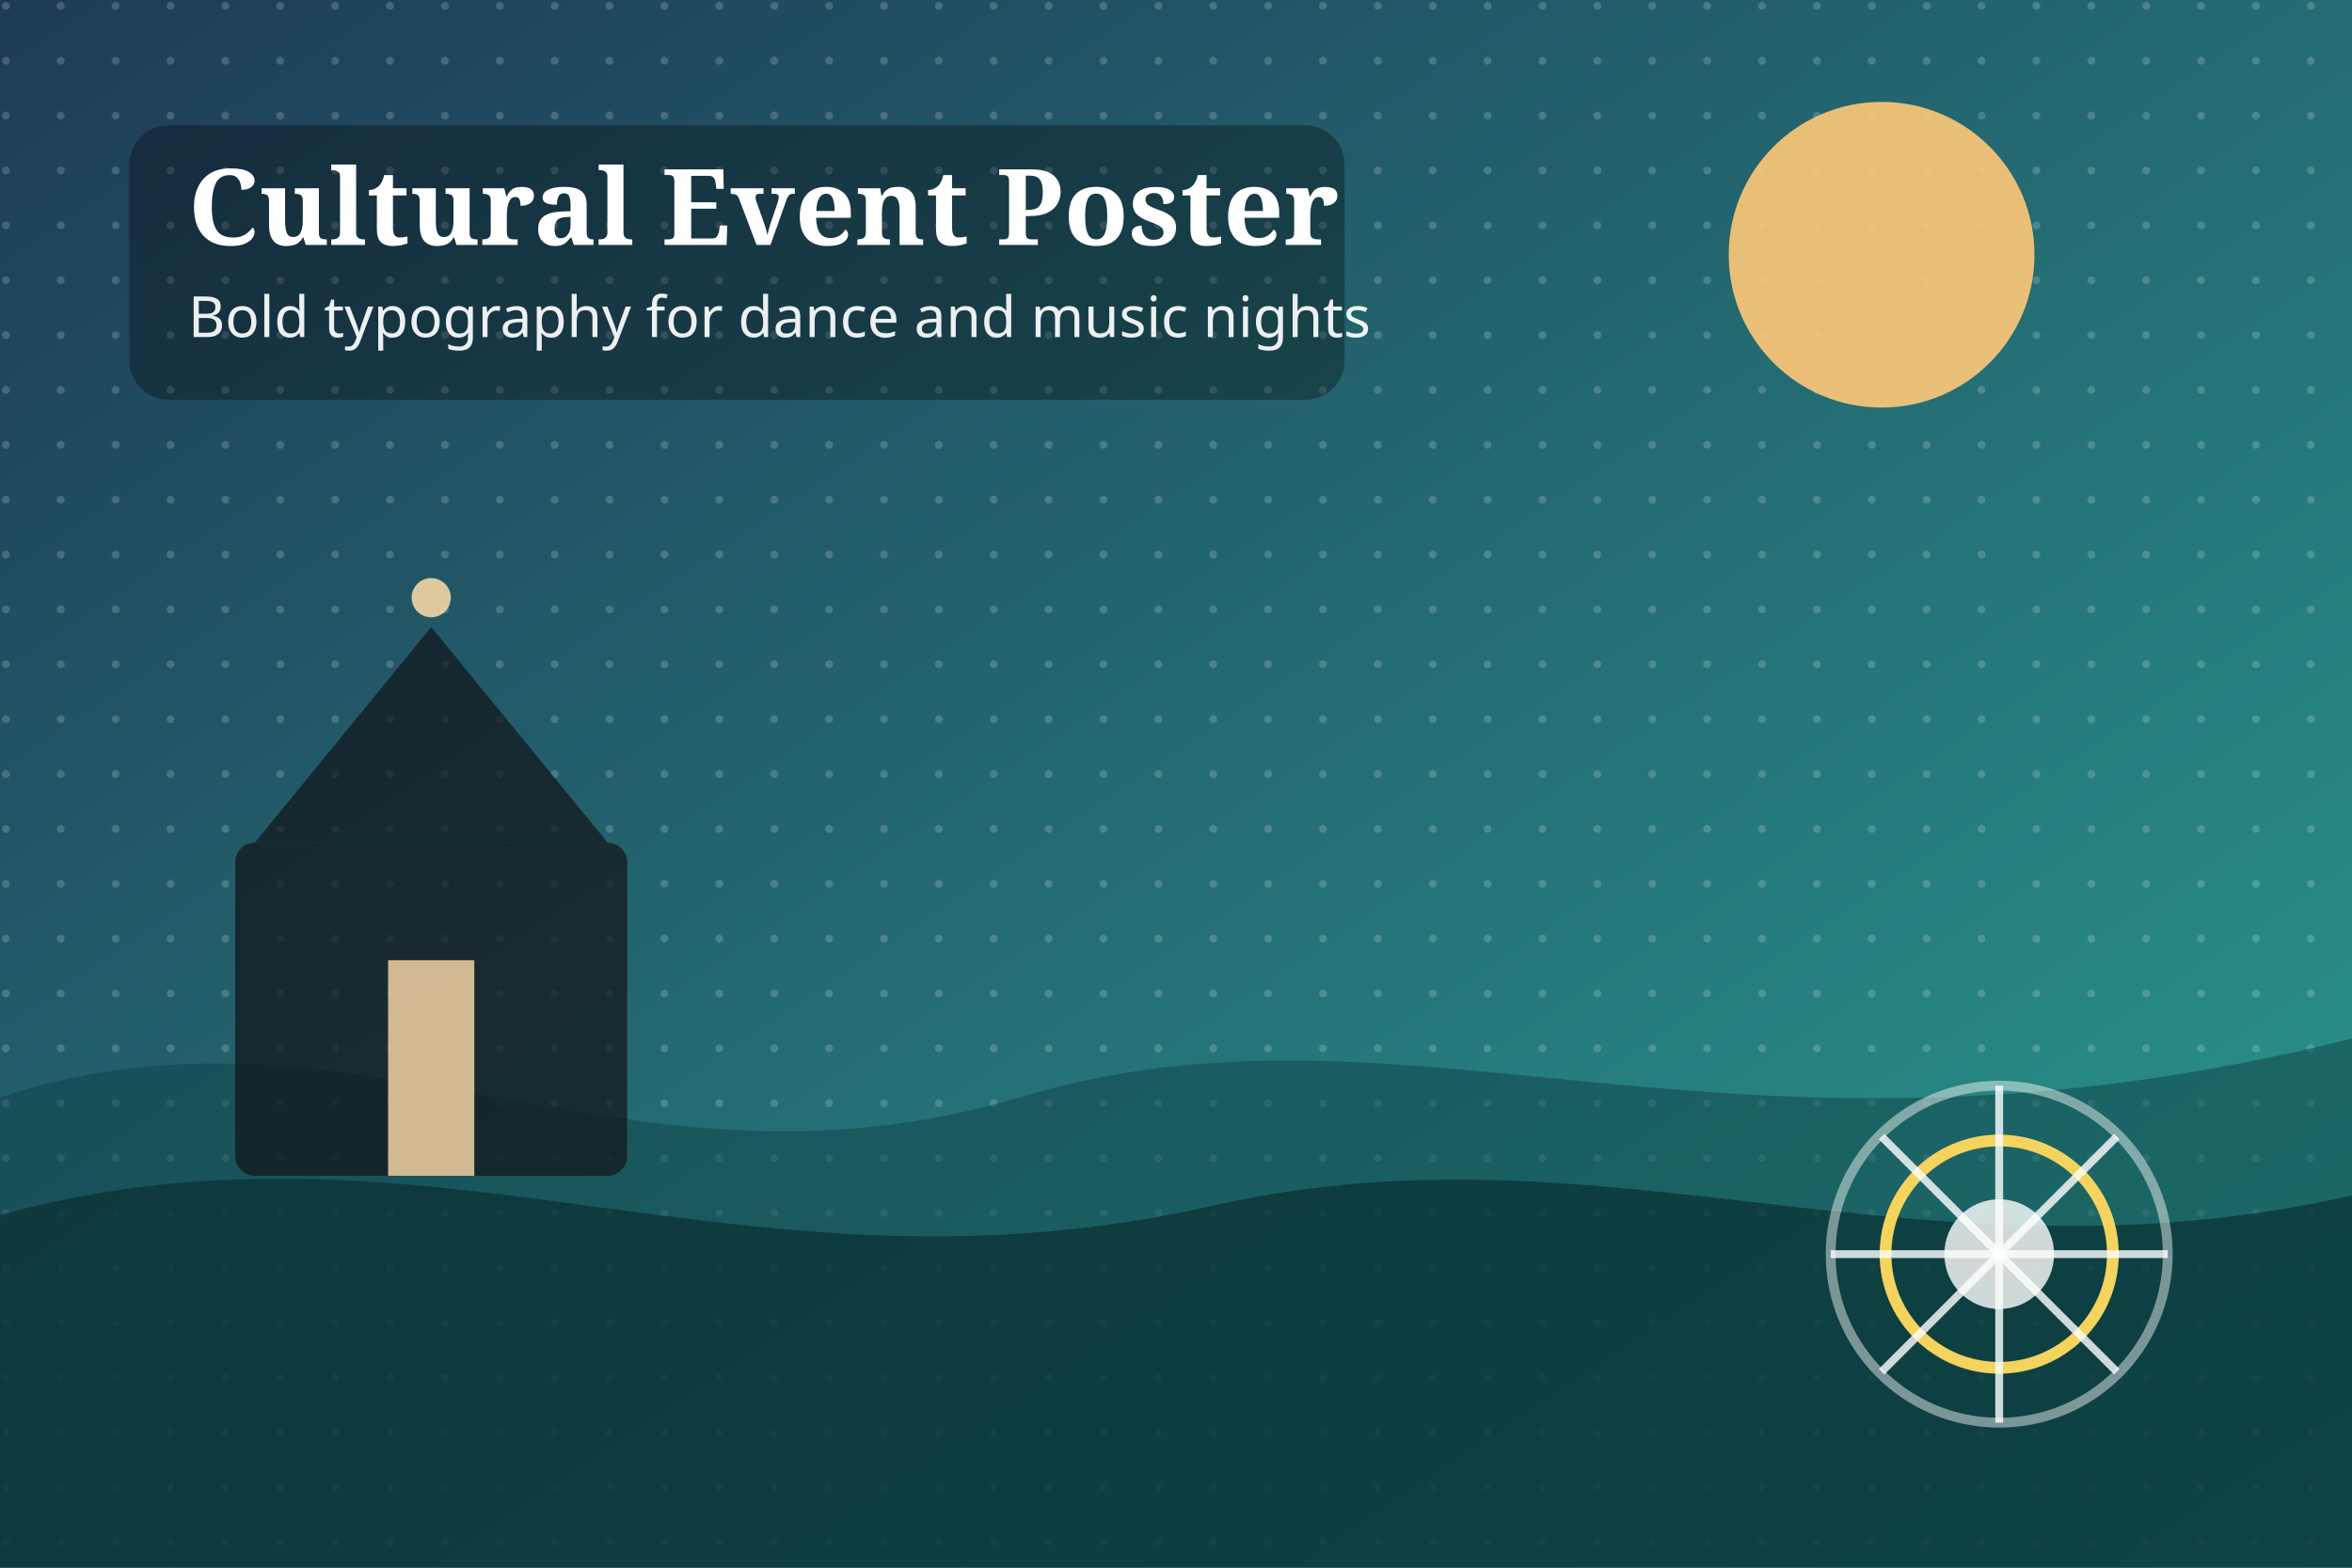
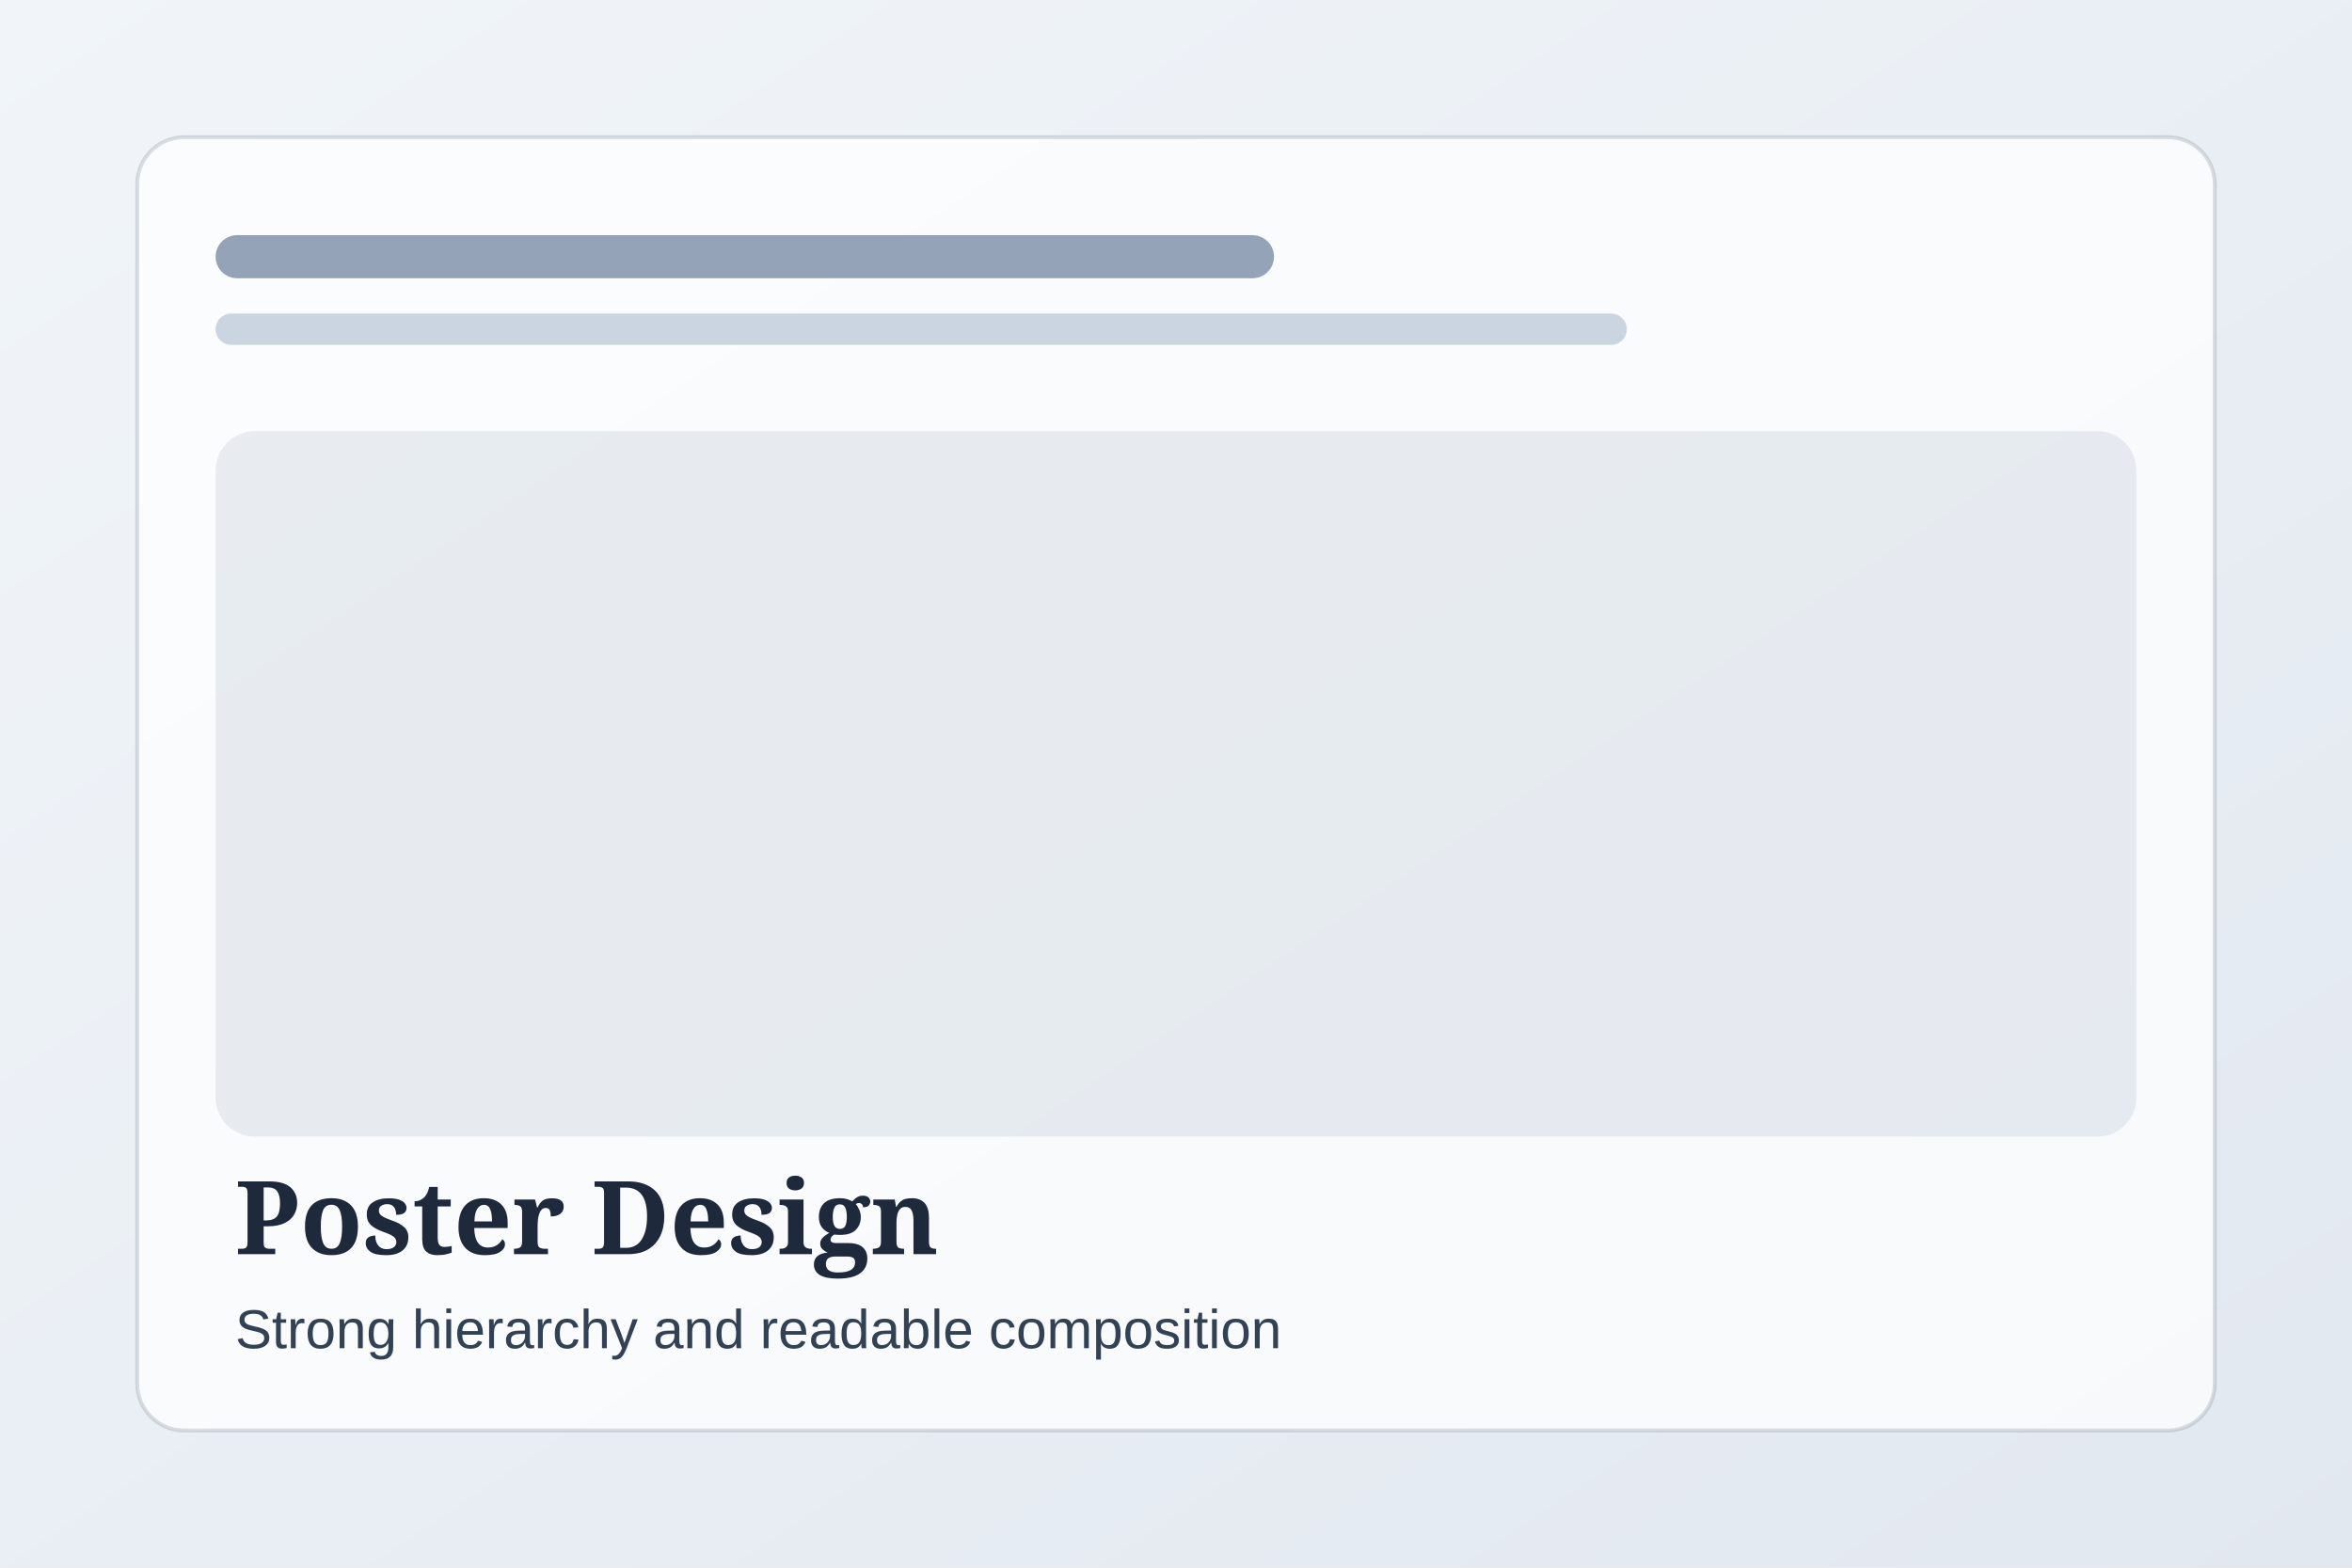
<svg xmlns="http://www.w3.org/2000/svg" viewBox="0 0 1200 800">
  <defs>
    <linearGradient id="bg" x1="0" y1="0" x2="1" y2="1">
-       <stop offset="0%" stop-color="#1e3a56" />
-       <stop offset="100%" stop-color="#2a9d8f" />
+       <stop offset="0%" stop-color="#f1f5f9" />
+       <stop offset="100%" stop-color="#e2e8f0" />
    </linearGradient>
-     <pattern id="dots" width="28" height="28" patternUnits="userSpaceOnUse">
-       <circle cx="3" cy="3" r="2" fill="rgba(255,255,255,0.18)" />
-     </pattern>
  </defs>
  <rect width="1200" height="800" fill="url(#bg)" />
-   <rect width="1200" height="800" fill="url(#dots)" />
-   <circle cx="960" cy="130" r="78" fill="rgba(255,200,120,0.9)" />
-   <path d="M0 560 C180 500 320 620 520 560 C720 500 880 610 1200 530 L1200 800 L0 800 Z" fill="rgba(18,70,76,0.55)" />
-   <path d="M0 620 C220 560 380 670 620 615 C820 570 980 660 1200 610 L1200 800 L0 800 Z" fill="rgba(7,41,45,0.62)" />
-   <g fill="rgba(18,21,26,0.72)">
-     <rect x="120" y="430" width="200" height="170" rx="10" />
-     <polygon points="130,430 220,320 310,430" />
-     <rect x="198" y="490" width="44" height="110" fill="rgba(255,220,170,0.8)" />
-     <circle cx="220" cy="305" r="10" fill="rgba(255,220,170,0.85)" />
-   </g>
-   <g transform="translate(1020 640)">
-     <circle r="86" fill="none" stroke="rgba(255,255,255,0.45)" stroke-width="5" />
-     <circle r="58" fill="none" stroke="#f4d35e" stroke-width="6" />
-     <circle r="28" fill="rgba(255,255,255,0.8)" />
-     <g stroke="rgba(255,255,255,0.8)" stroke-width="4">
-       <line x1="-86" y1="0" x2="86" y2="0" />
-       <line x1="0" y1="-86" x2="0" y2="86" />
-       <line x1="-60" y1="-60" x2="60" y2="60" />
-       <line x1="-60" y1="60" x2="60" y2="-60" />
-     </g>
-   </g>
-   <rect x="66" y="64" width="620" height="140" rx="20" fill="rgba(0,0,0,0.32)" />
-   <text x="96" y="125" font-family="Georgia, serif" font-size="54" fill="#ffffff" font-weight="700">Cultural Event Poster</text>
-   <text x="96" y="172" font-family="Verdana, sans-serif" font-size="29" fill="rgba(255,255,255,0.92)">Bold typography for dance and music nights</text>
+   <rect x="70" y="70" width="1060" height="660" rx="24" fill="rgba(255,255,255,0.75)" stroke="rgba(71,85,105,0.18)" stroke-width="2" />
+   <rect x="110" y="120" width="540" height="22" rx="11" fill="#94a3b8" />
+   <rect x="110" y="160" width="720" height="16" rx="8" fill="#cbd5e1" />
+   <rect x="110" y="220" width="980" height="360" rx="20" fill="rgba(148,163,184,0.18)" />
+   <text x="120" y="640" font-family="Georgia, serif" font-size="52" fill="#1e293b" font-weight="700">Poster Design</text>
+   <text x="120" y="688" font-family="Segoe UI, Arial, sans-serif" font-size="28" fill="#334155">Strong hierarchy and readable composition</text>
</svg>
